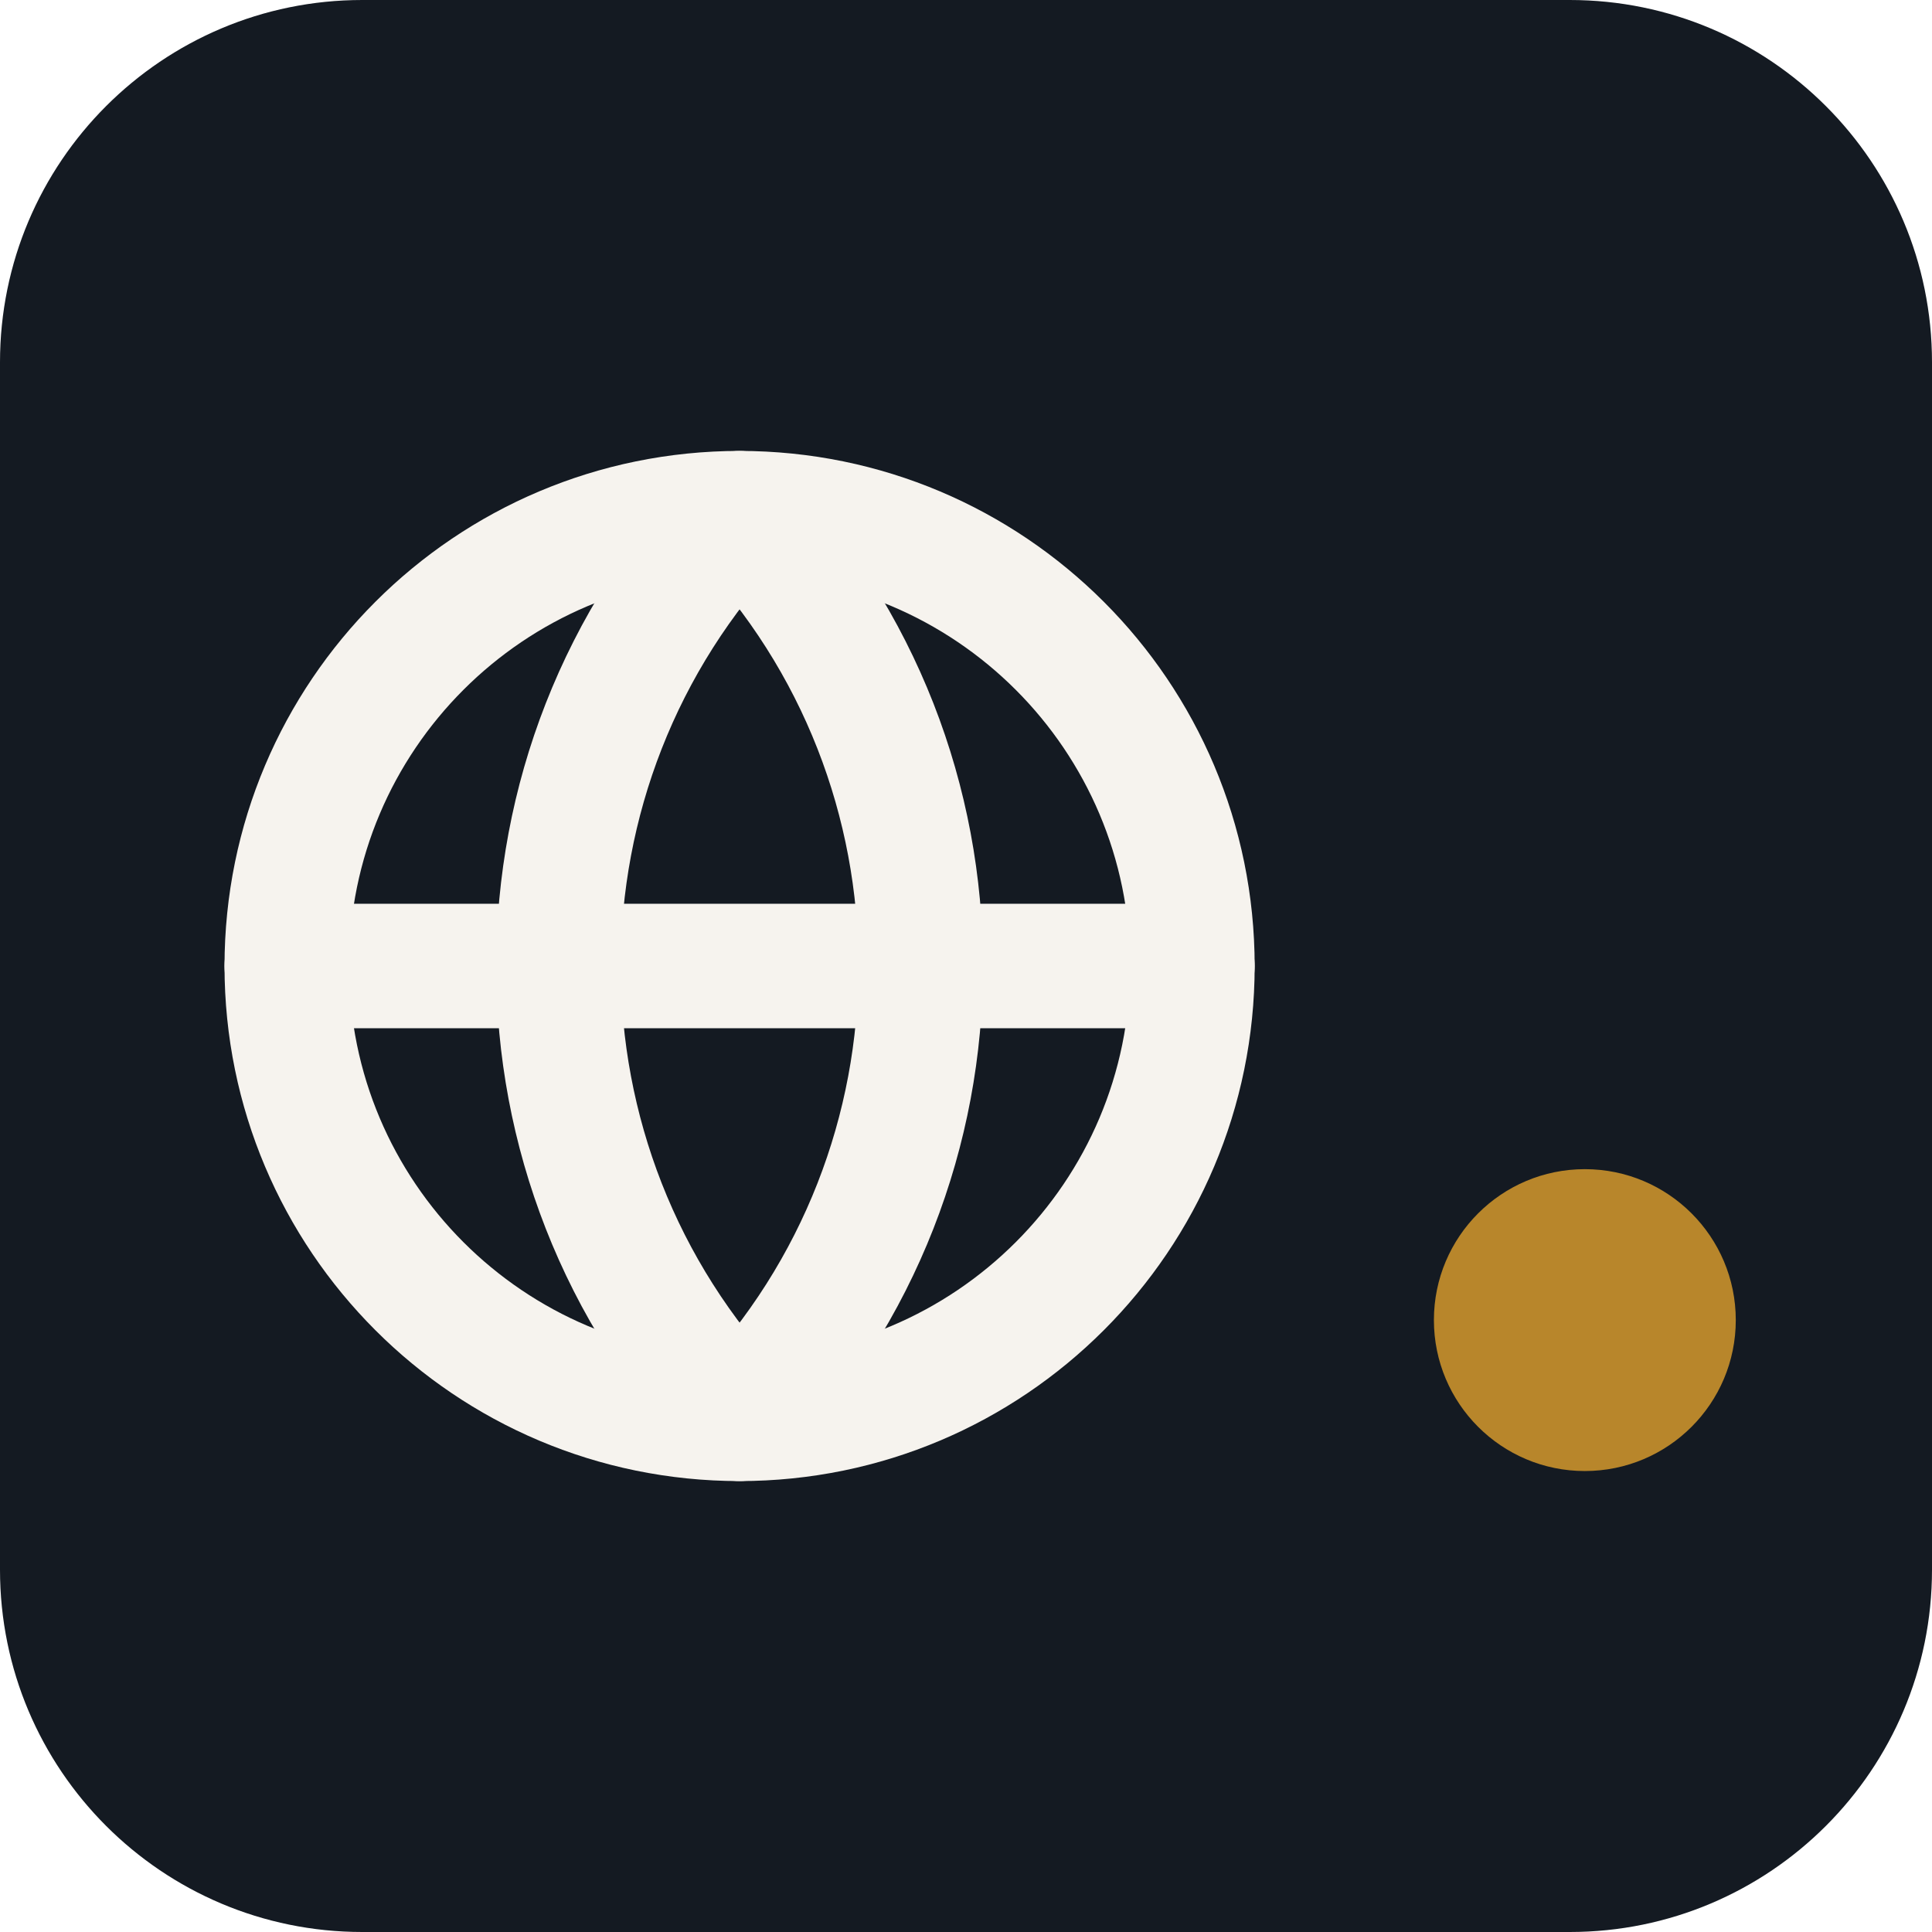
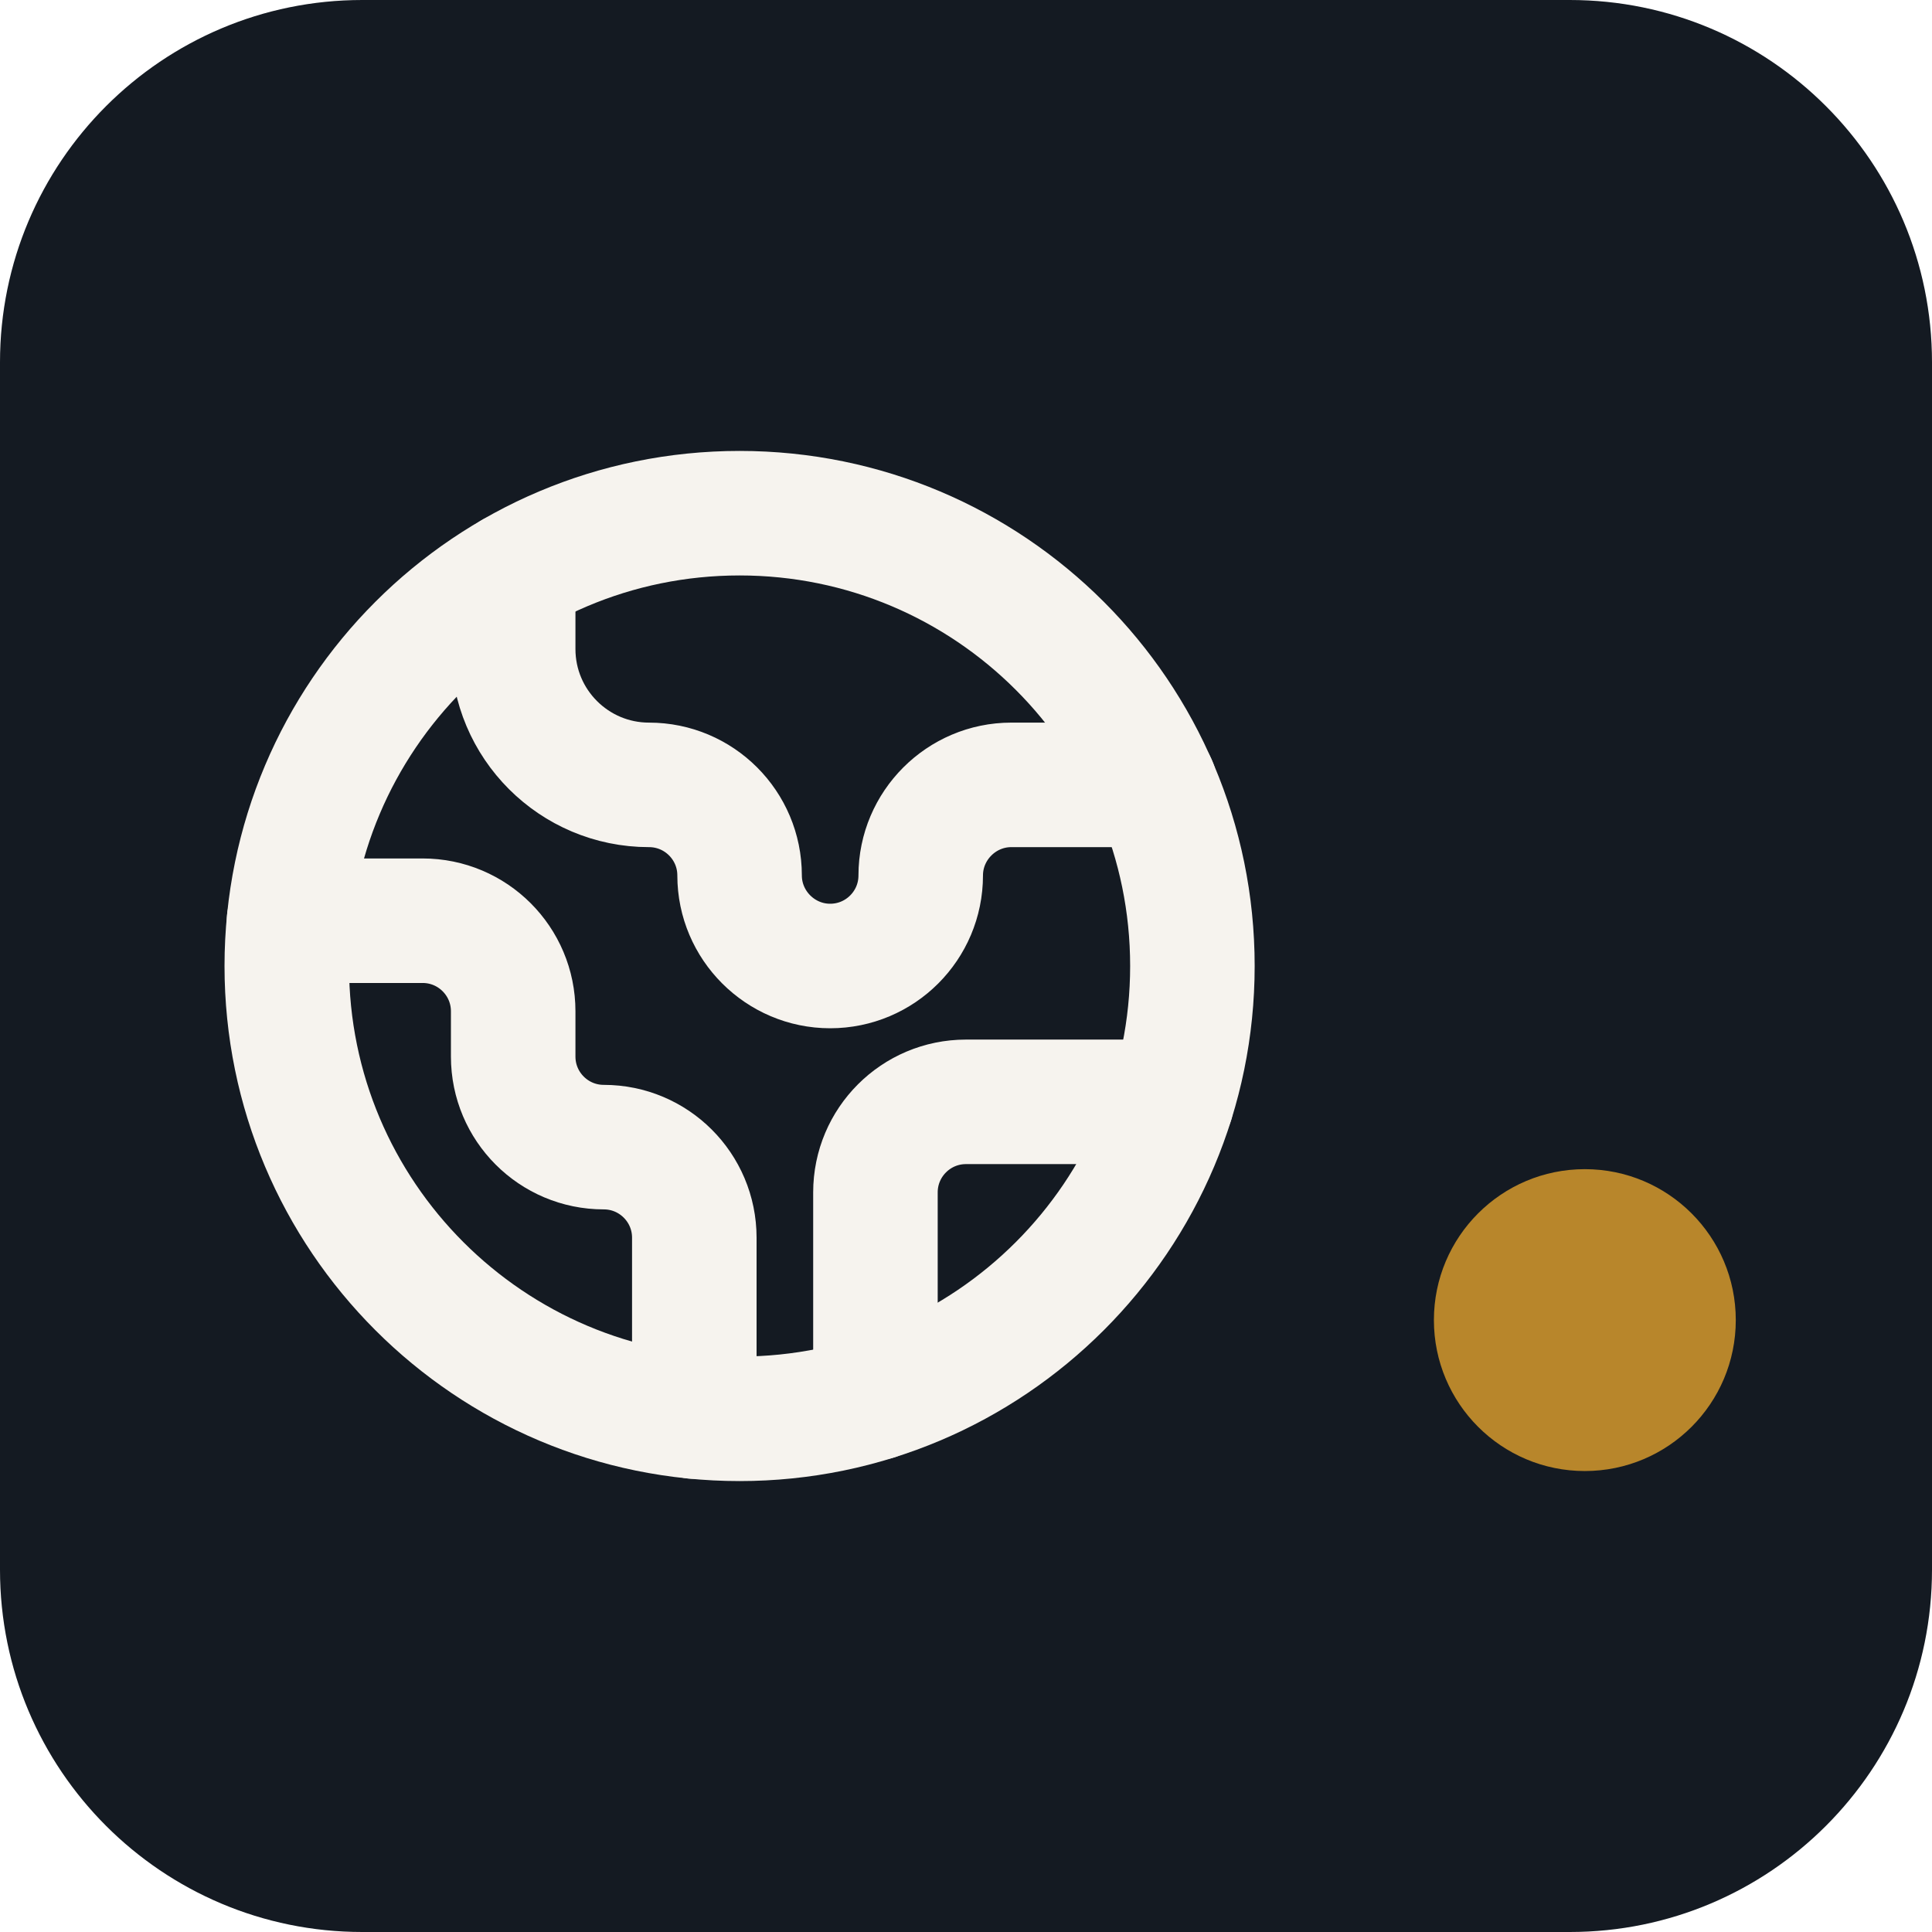
- <svg xmlns="http://www.w3.org/2000/svg" viewBox="0 0 64 64" width="64" height="64" role="img" aria-label="drakar world">
+ <svg xmlns="http://www.w3.org/2000/svg" viewBox="0 0 64 64" width="64" height="64" role="img" aria-label="drakar worldw">
  <rect width="64" height="64" rx="12" fill="#141a22" />
  <g transform="translate(6.5 14) scale(1.5)" fill="none" stroke="#f6f3ee" stroke-width="2.75" stroke-linecap="round" stroke-linejoin="round">
+     <path d="M21.54 15H17a2 2 0 0 0-2 2v4.54" />
+     <path d="M7 3.34V5a3 3 0 0 0 3 3a2 2 0 0 1 2 2c0 1.1.9 2 2 2a2 2 0 0 0 2-2c0-1.1.9-2 2-2h3.17" />
+     <path d="M11 21.95V18a2 2 0 0 0-2-2a2 2 0 0 1-2-2v-1a2 2 0 0 0-2-2H2.05" />
    <path d="M2 12a10 10 0 1 0 20 0a10 10 0 1 0 -20 0z" />
-     <path d="M12 2a14.5 14.5 0 0 0 0 20 14.5 14.5 0 0 0 0-20" />
-     <path d="M2 12h20" />
  </g>
  <circle cx="52.5" cy="43.73" r="5" fill="#b8862b" />
</svg>
